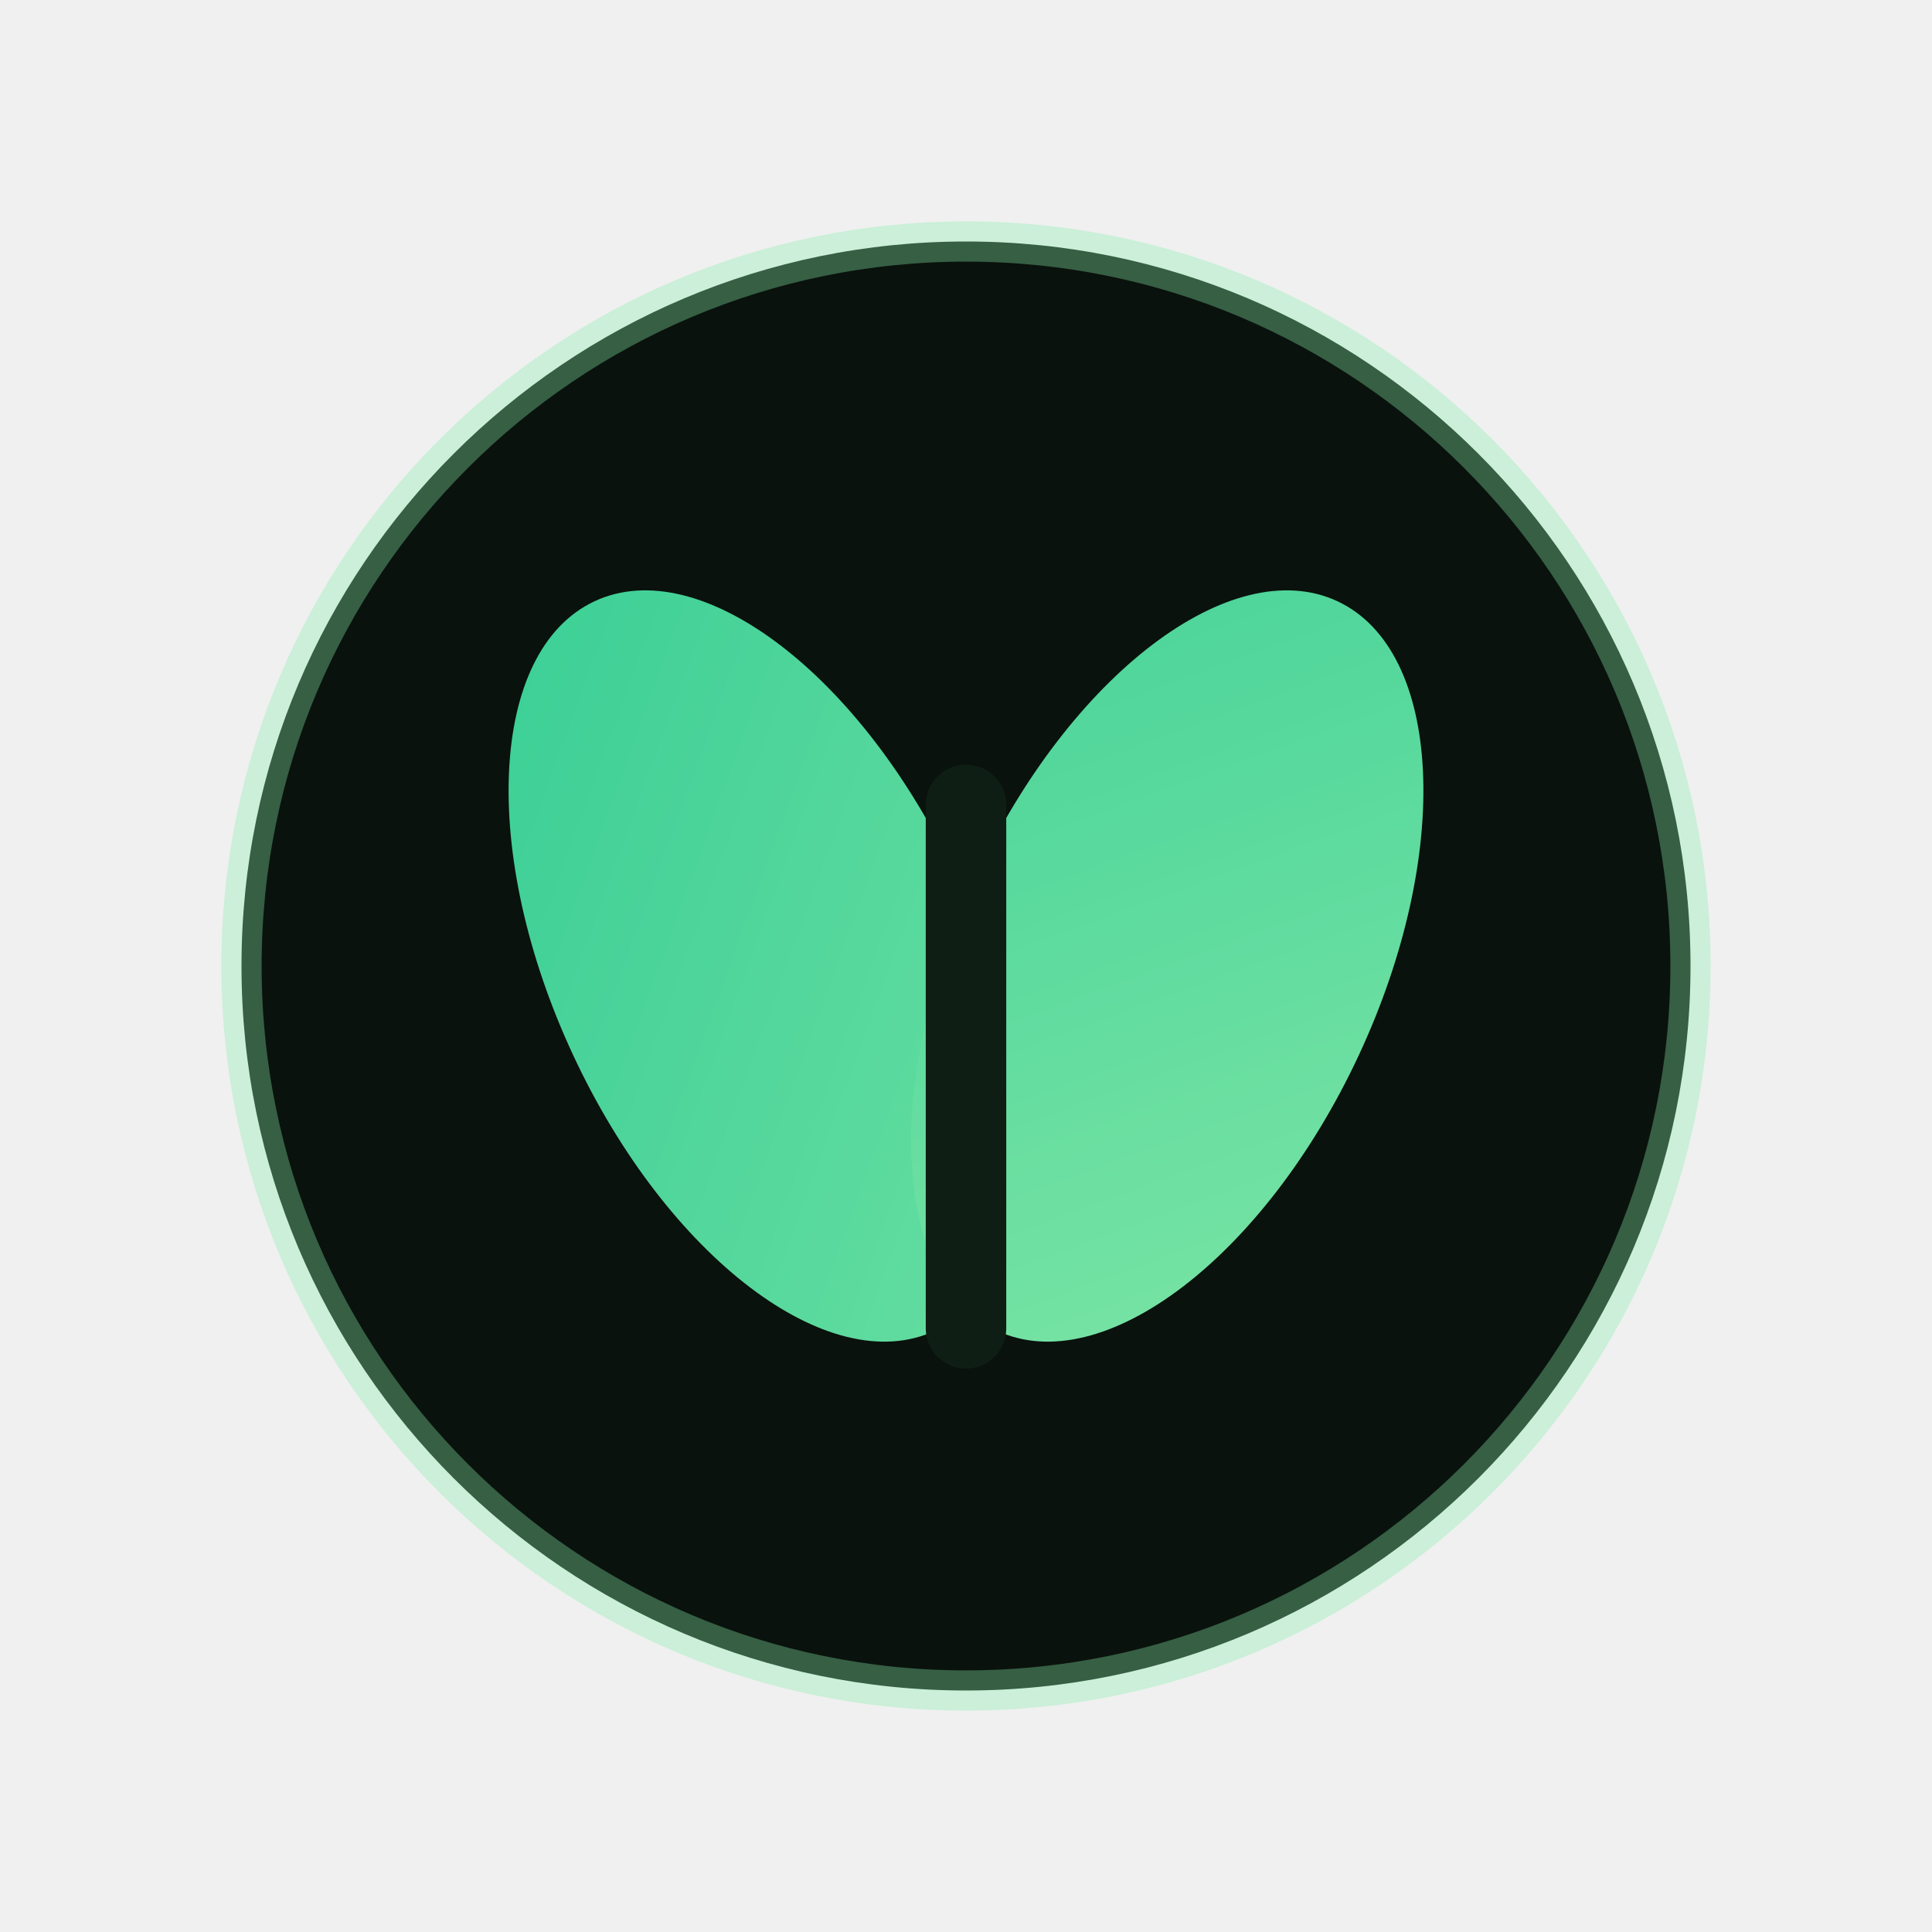
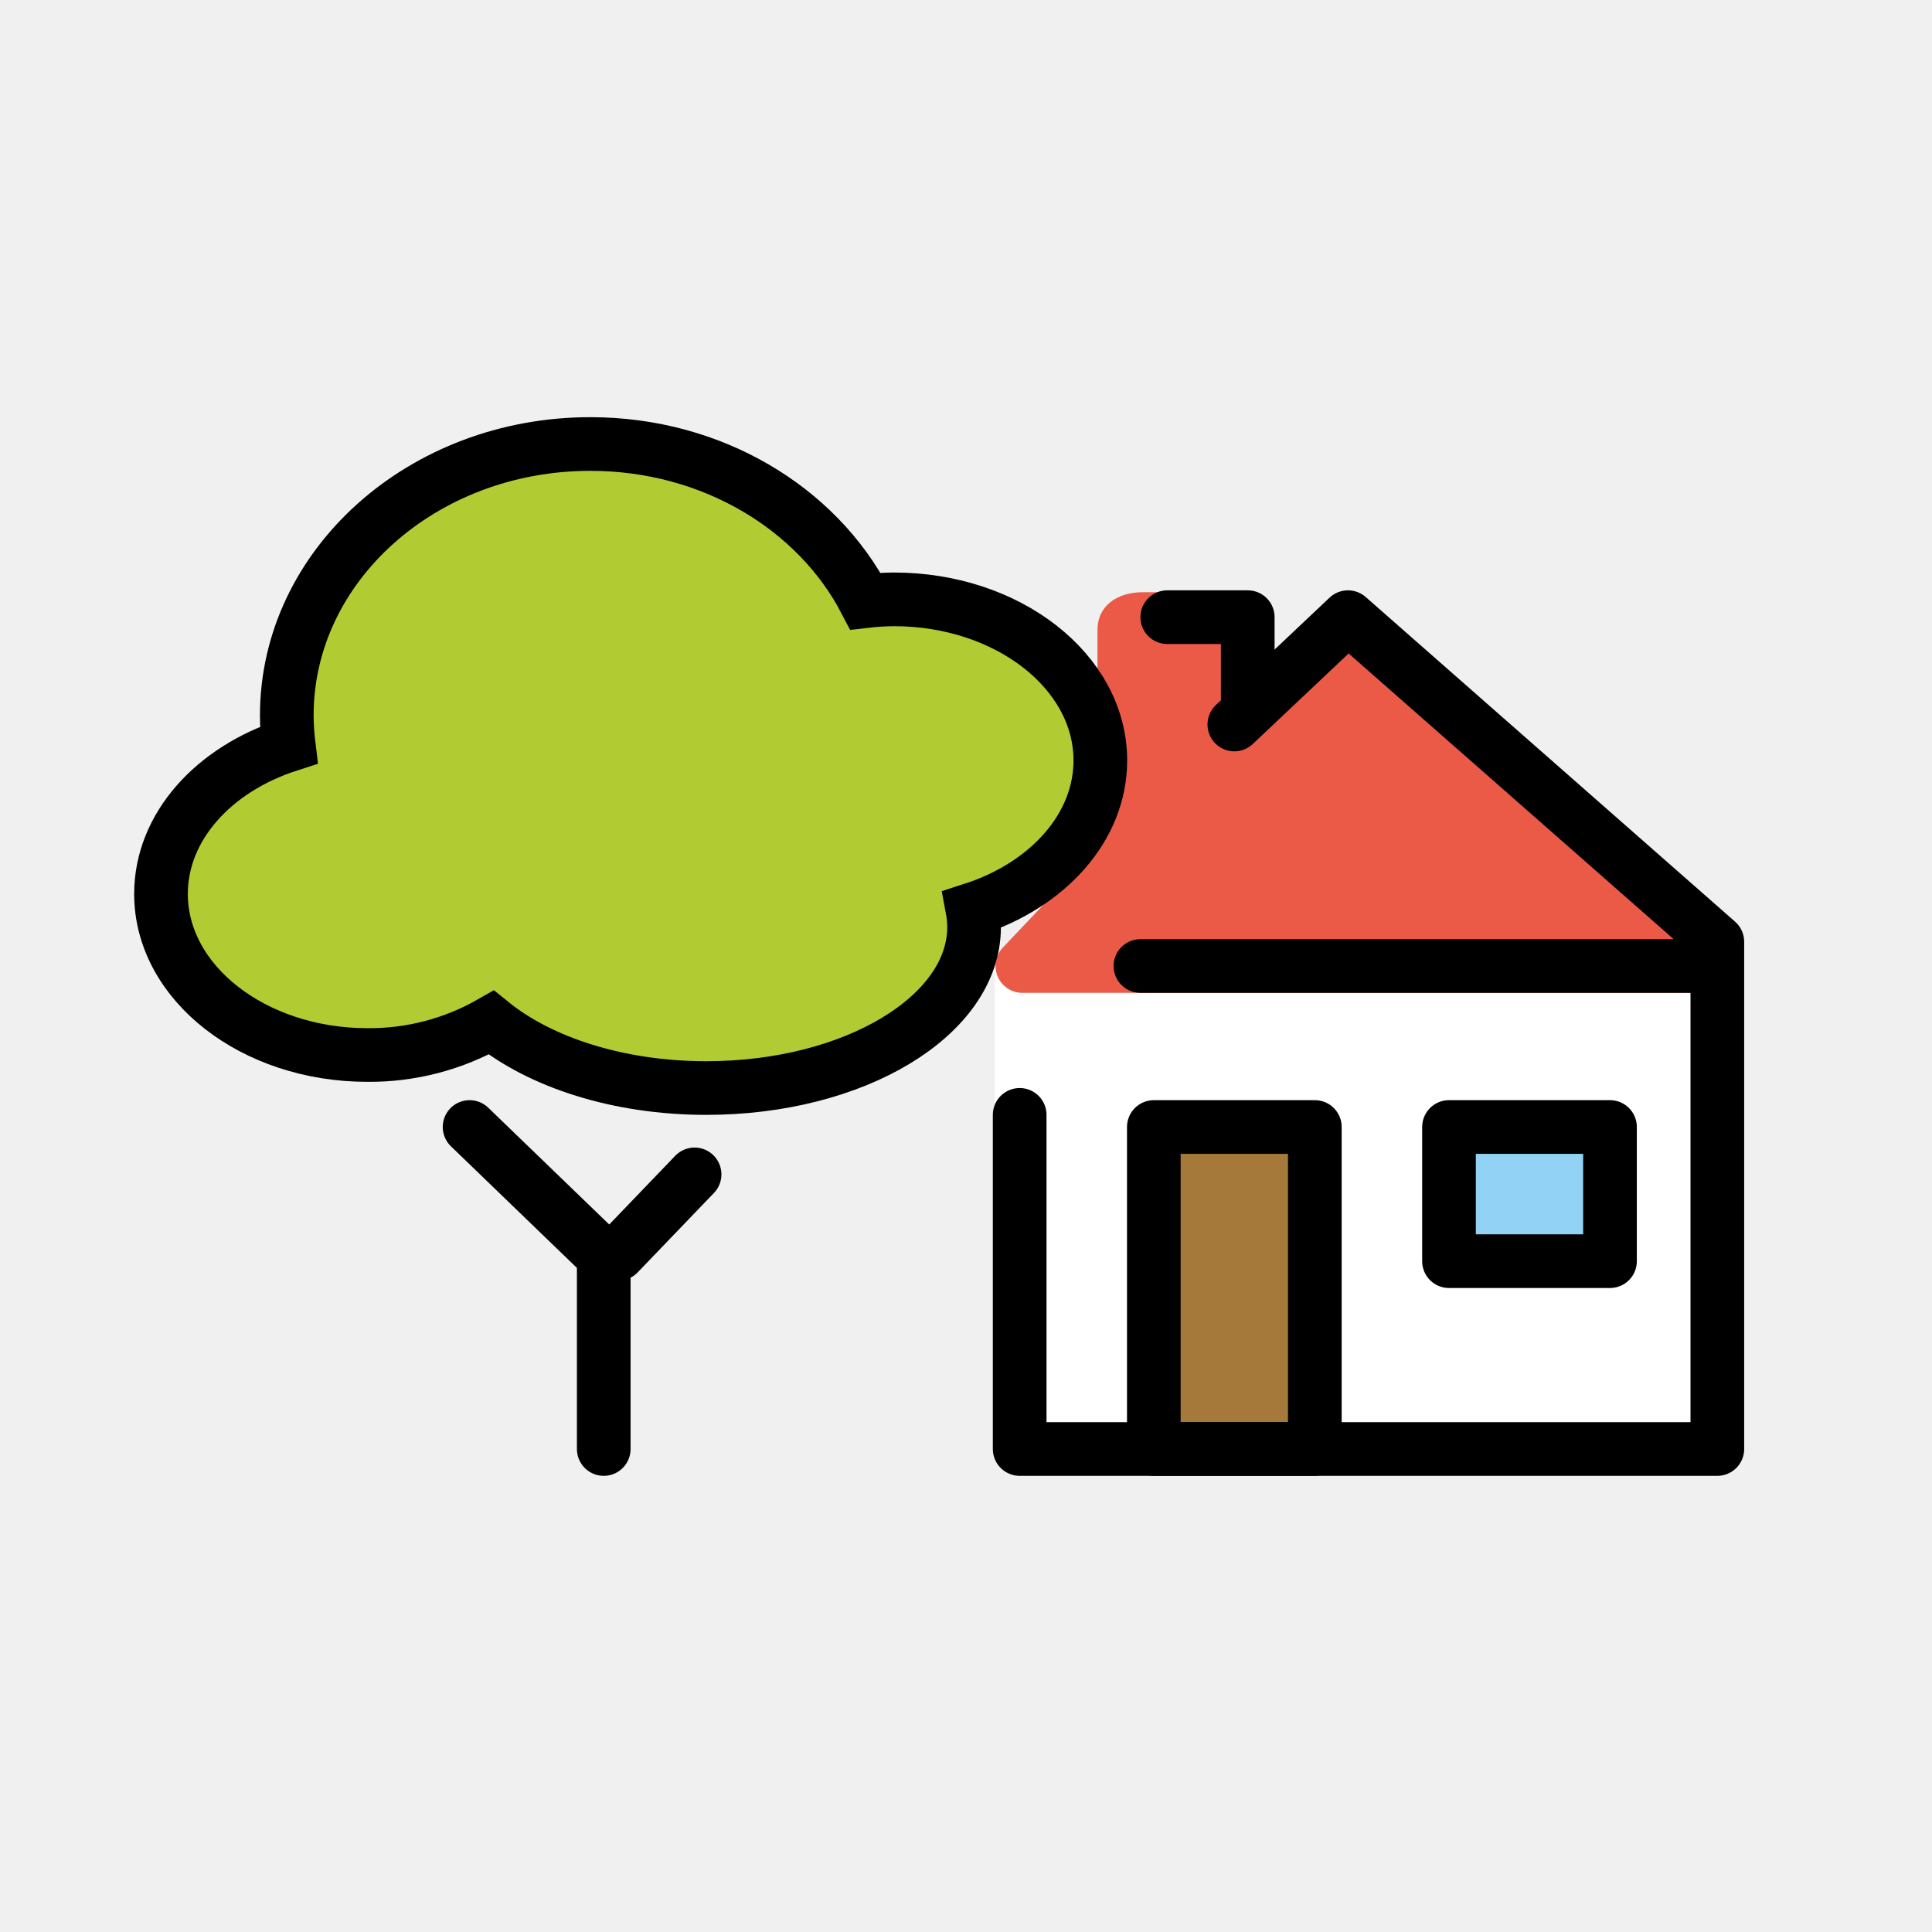
- <svg xmlns="http://www.w3.org/2000/svg" width="96" height="96" viewBox="0 0 96 96" fill="none">
-   <defs>
-     <linearGradient id="g" x1="24" y1="24" x2="72" y2="72" gradientUnits="userSpaceOnUse">
-       <stop stop-color="#34D399" />
-       <stop offset="1" stop-color="#86EFAC" />
-     </linearGradient>
-   </defs>
-   <circle cx="48" cy="48" r="36" fill="#0A120D" stroke="rgba(134,239,172,0.35)" stroke-width="2" />
-   <g opacity="0.96">
-     <g transform="rotate(-25 38 48)">
-       <ellipse cx="38" cy="48" rx="10.5" ry="20" fill="url(#g)" />
-     </g>
-     <g transform="rotate(25 58 48)">
-       <ellipse cx="58" cy="48" rx="10.5" ry="20" fill="url(#g)" />
-     </g>
+ <svg xmlns="http://www.w3.org/2000/svg" id="emoji" viewBox="0 0 72 72" version="1.1">
+   <g id="color">
+     <rect x="37.075" y="36.053" width="26.884" height="18.114" fill="#FFFFFF" />
+     <polygon fill="#EA5A47" stroke="#EA5A47" stroke-linecap="round" stroke-linejoin="round" stroke-miterlimit="10" stroke-width="2" points="50.235,23.2 38.1,36 63.5,36" />
+     <path fill="#EA5A47" d="M47.3,26l-6.4,6.059v-8.573c0-0.931,0.755-1.416,1.686-1.416h3.028 c0.931,0,1.686,0.485,1.686,1.416C47.3,23.486,47.3,26,47.3,26z" />
+     <rect x="43" y="42" width="6" height="12" fill="#A57939" />
+     <rect x="54" y="42" width="6" height="5" fill="#92D3F5" />
+     <path fill="#B1CC33" d="M41.006,28.339c0-3.312-3.445-6.003-7.694-6.003c-0.355,0.003-0.71,0.025-1.062,0.066 c-1.8-3.455-5.707-5.855-10.25-5.855c-6.248,0-11.312,4.529-11.312,10.114c0.001,0.369,0.025,0.738,0.07,1.104 C7.966,28.666,6,30.81,6,33.314c0,3.312,3.445,6.003,7.694,6.003c1.615,0.014,3.206-0.402,4.614-1.207 c1.818,1.477,4.726,2.438,8.015,2.438c5.511,0,9.978-2.688,9.978-6.003c-0.001-0.219-0.021-0.438-0.061-0.653 C39.036,32.99,41.006,30.845,41.006,28.339z" />
  </g>
-   <path d="M48 40v26" stroke="#0F1E14" stroke-width="4" stroke-linecap="round" />
+   <g id="hair" />
+   <g id="skin" />
+   <g id="skin-shadow" />
+   <g id="line">
+     <polyline fill="none" stroke="#000000" stroke-linecap="round" stroke-linejoin="round" stroke-miterlimit="10" stroke-width="2" points="46,27 50.235,23 64,35.098 64,54 38,54 38,41.548" />
+     <rect x="43" y="42" width="6" height="12" fill="none" stroke="#000000" stroke-linecap="round" stroke-linejoin="round" stroke-miterlimit="10" stroke-width="2" />
+     <rect x="54" y="42" width="6" height="5" fill="none" stroke="#000000" stroke-linecap="round" stroke-linejoin="round" stroke-miterlimit="10" stroke-width="2" />
+     <polyline fill="none" stroke="#000000" stroke-linecap="round" stroke-linejoin="round" stroke-miterlimit="10" stroke-width="2" points="43.5,23 46.5,23 46.5,26" />
+     <path fill="none" stroke="#000000" stroke-miterlimit="10" stroke-width="2" d="M31.245,39.34" />
+     <polyline fill="none" stroke="#000000" stroke-linecap="round" stroke-linejoin="round" stroke-width="2" points="22.5,54 22.5,46.827 17.5,42" />
+     <line x1="23.041" x2="25.885" y1="46.727" y2="43.766" fill="none" stroke="#000000" stroke-linecap="round" stroke-linejoin="round" stroke-width="2" />
+     <path fill="none" stroke="#000000" stroke-linecap="round" stroke-miterlimit="10" stroke-width="2" d="M41.006,28.339 c0-3.312-3.445-6.003-7.694-6.003c-0.355,0.003-0.71,0.025-1.062,0.066c-1.8-3.455-5.707-5.855-10.25-5.855 c-6.248,0-11.312,4.529-11.312,10.114c0.001,0.369,0.025,0.738,0.07,1.104C7.966,28.666,6,30.81,6,33.314 c0,3.312,3.445,6.003,7.694,6.003c1.615,0.014,3.206-0.402,4.614-1.207c1.818,1.477,4.726,2.438,8.015,2.438 c5.511,0,9.978-2.688,9.978-6.003c-0.001-0.219-0.021-0.438-0.061-0.653 C39.036,32.99,41.006,30.845,41.006,28.339z" />
+     <line x1="63.5" x2="42.5" y1="36" y2="36" fill="none" stroke="#000000" stroke-linecap="round" stroke-linejoin="round" stroke-miterlimit="10" stroke-width="2" />
+   </g>
</svg>
